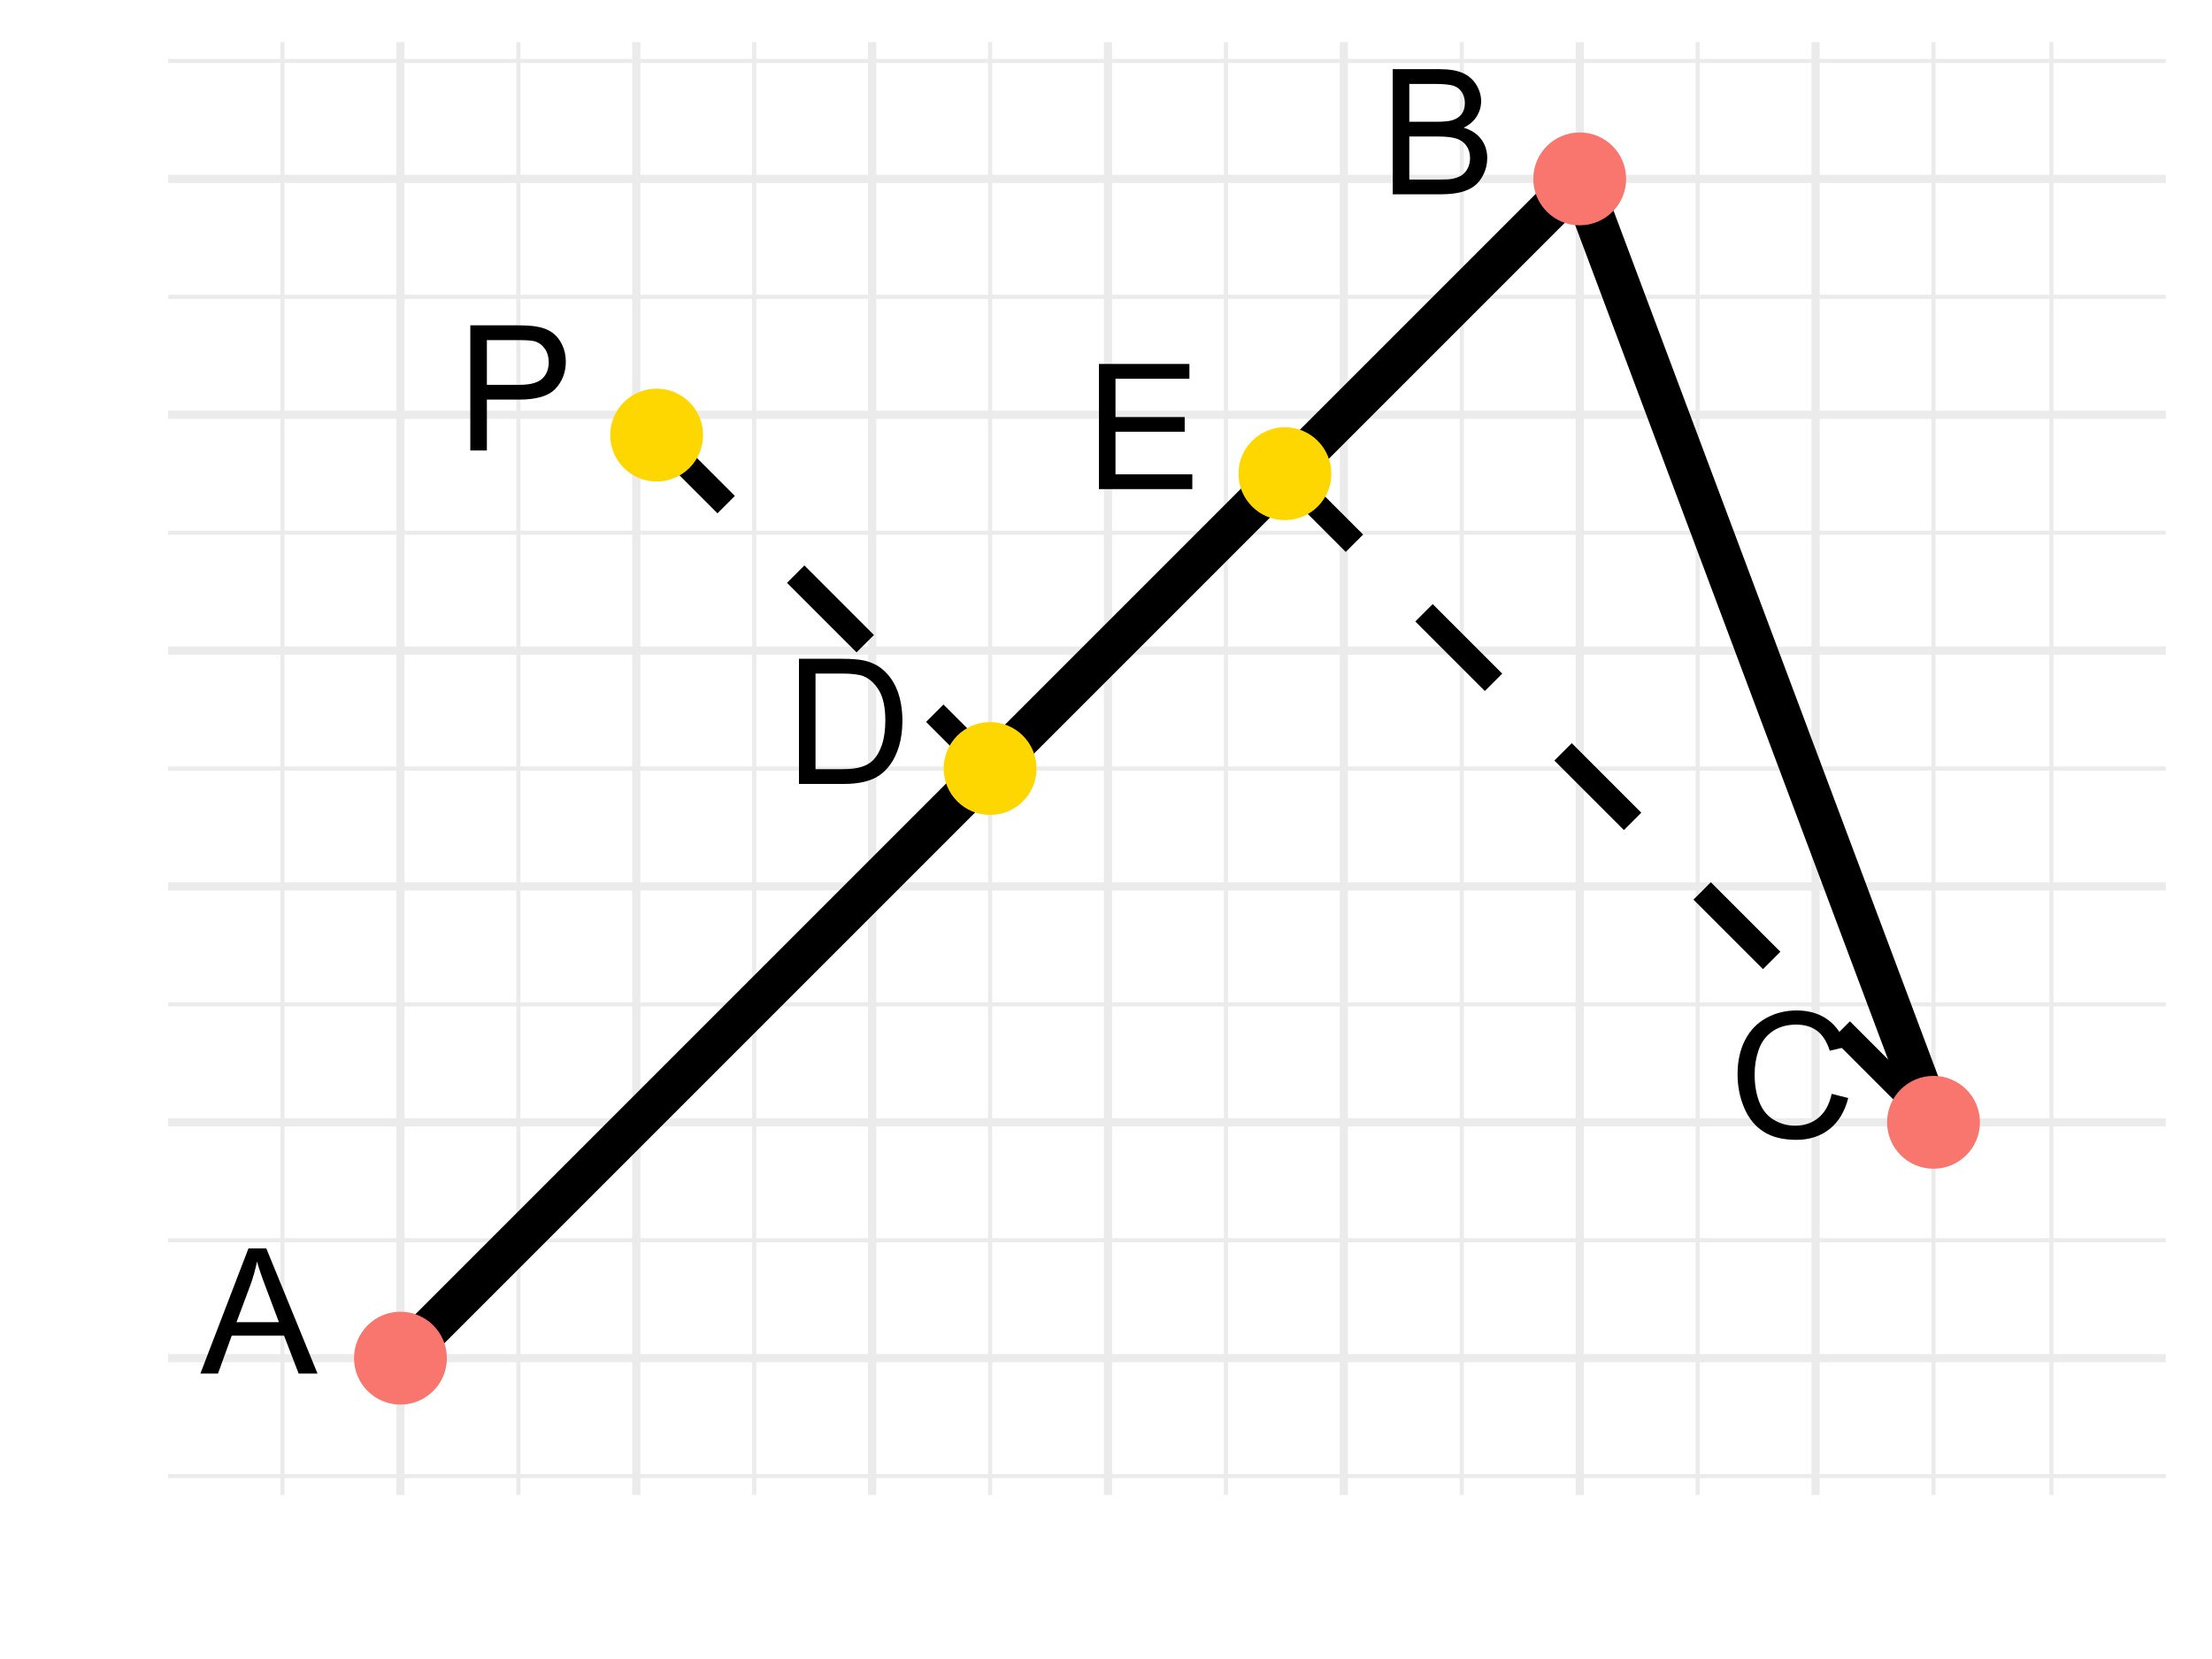
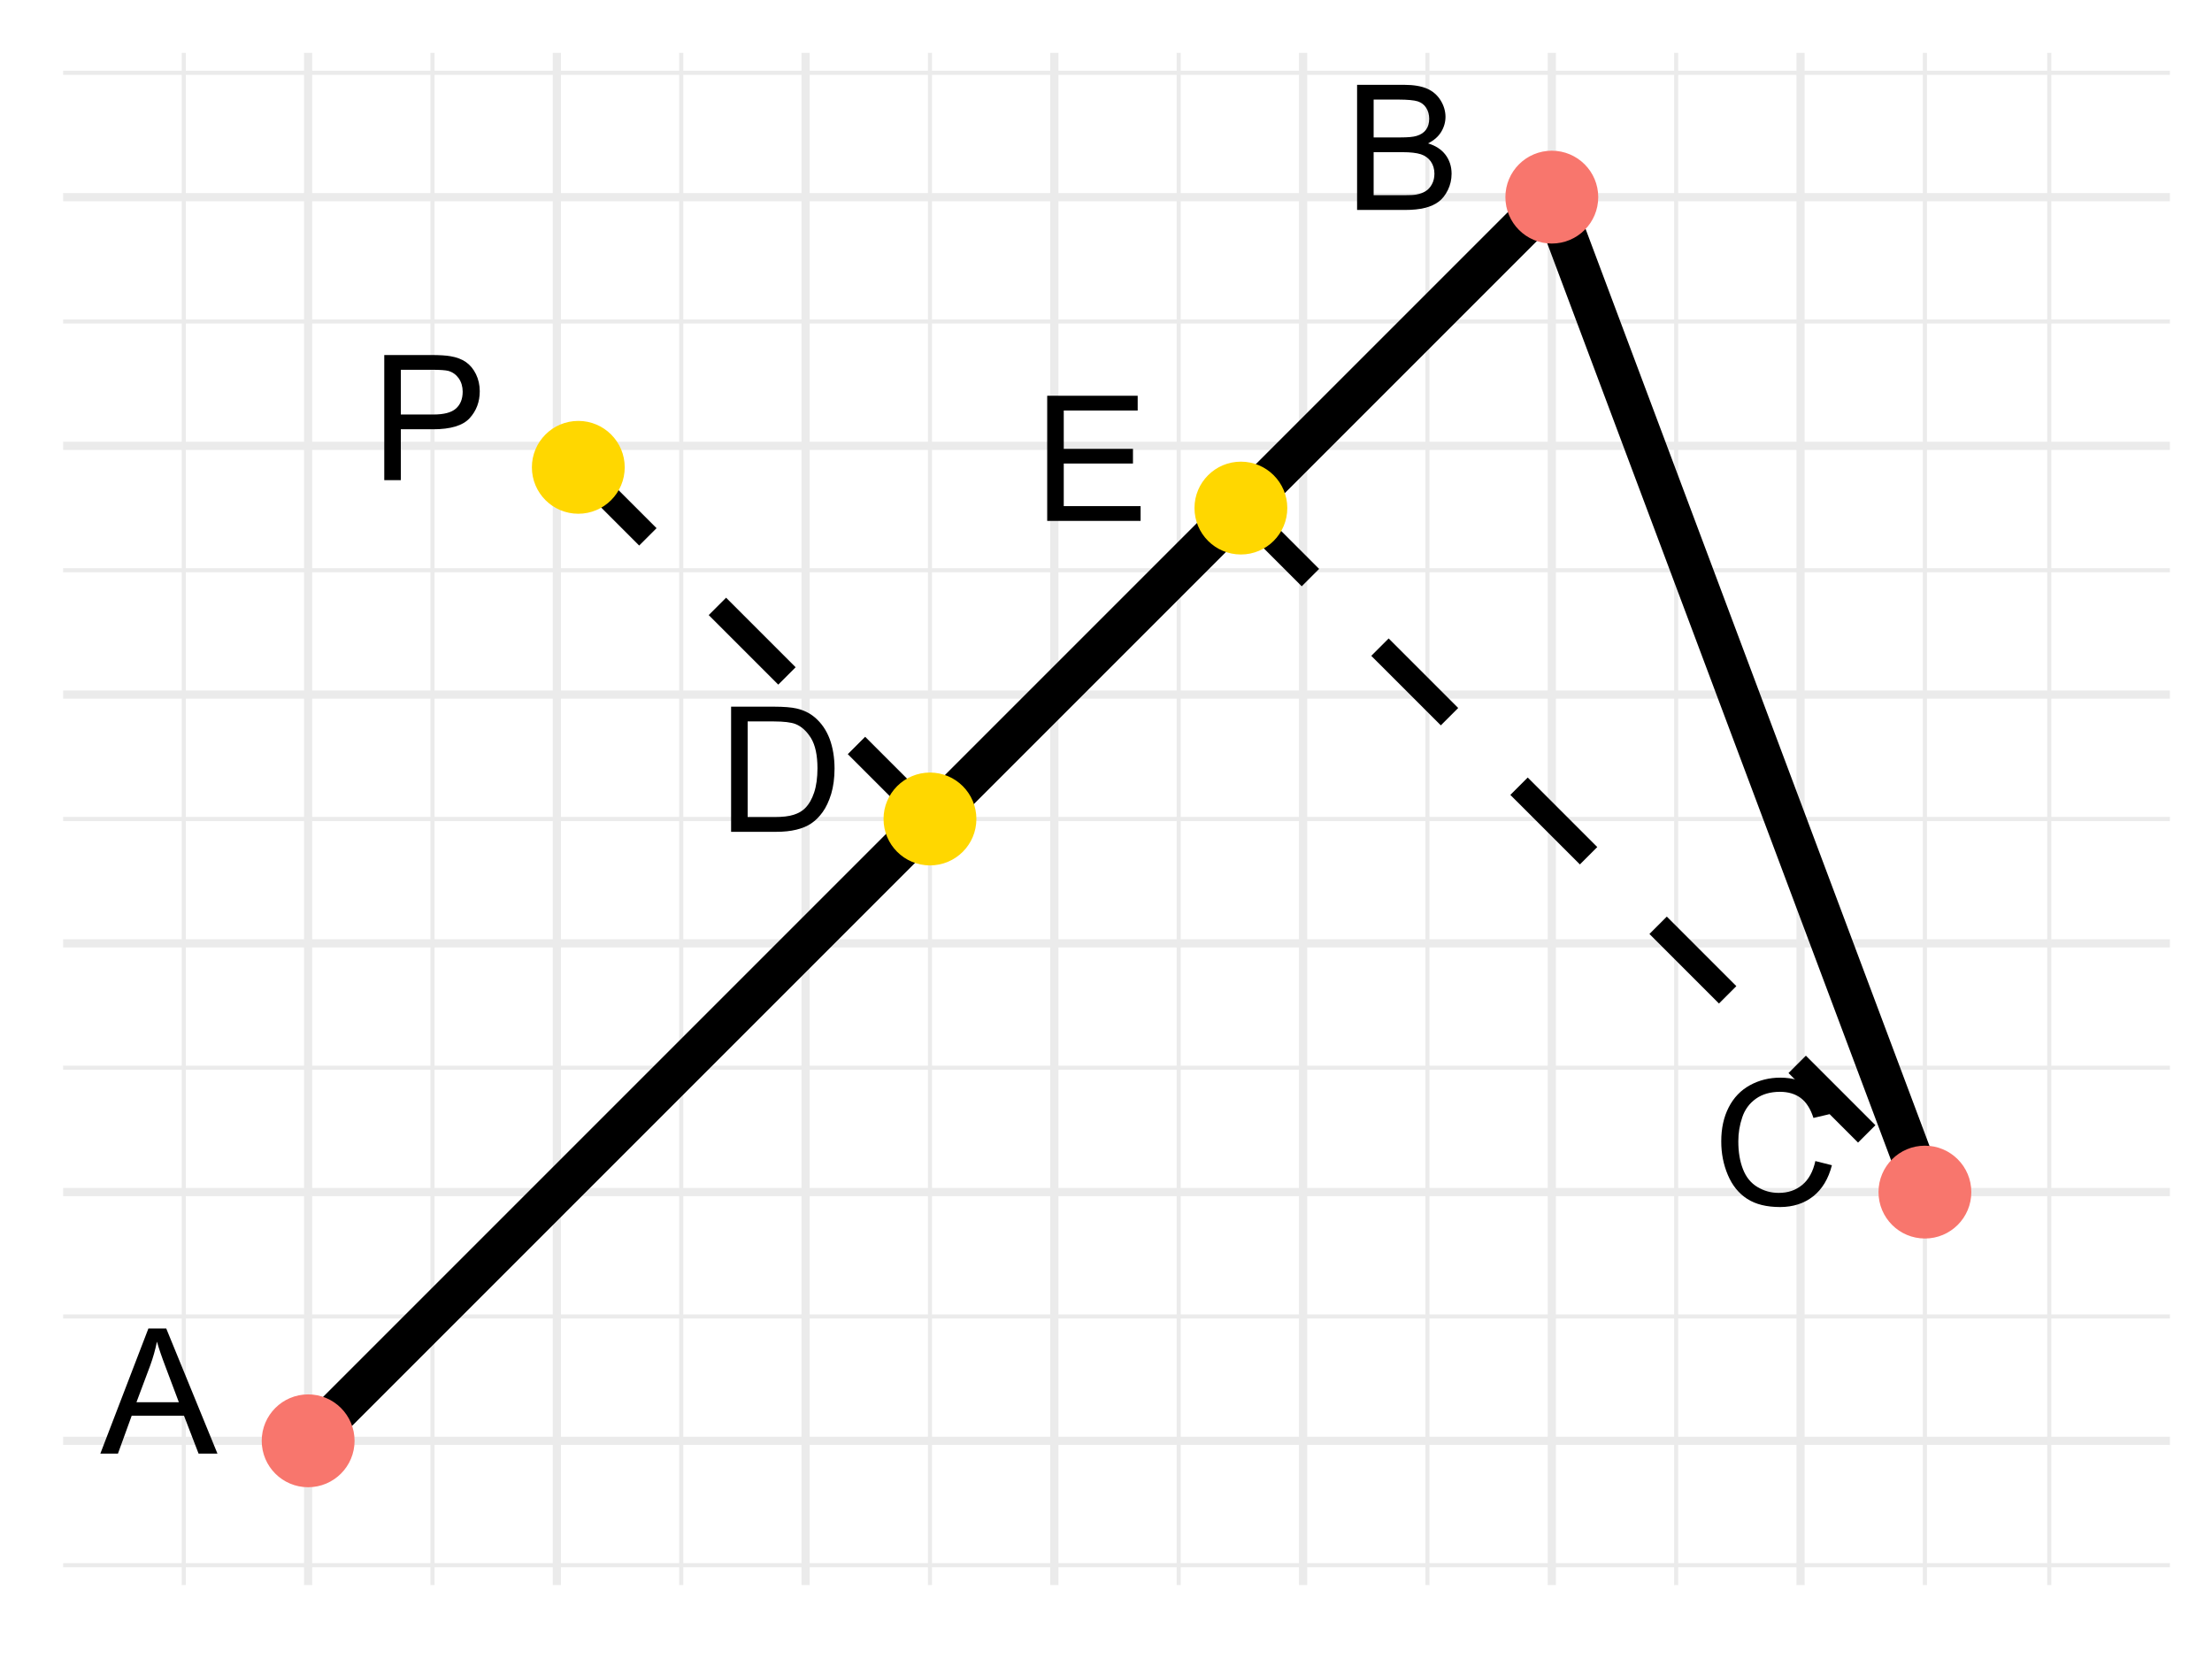
<svg xmlns="http://www.w3.org/2000/svg" xmlns:xlink="http://www.w3.org/1999/xlink" width="288pt" height="216pt" viewBox="0 0 288 216" version="1.1">
  <defs>
    <g>
      <symbol overflow="visible" id="glyph0-0">
        <path style="stroke:none;" d="M 2.844 0 L 2.844 -14.227 L 14.227 -14.227 L 14.227 0 Z M 3.199 -0.355 L 13.871 -0.355 L 13.871 -13.871 L 3.199 -13.871 Z M 3.199 -0.355 " />
      </symbol>
      <symbol overflow="visible" id="glyph0-1">
        <path style="stroke:none;" d="M -0.035 0 L 6.223 -16.293 L 8.547 -16.293 L 15.215 0 L 12.758 0 L 10.859 -4.934 L 4.047 -4.934 L 2.258 0 Z M 4.668 -6.691 L 10.191 -6.691 L 8.492 -11.203 C 7.969 -12.57 7.586 -13.695 7.336 -14.582 C 7.125 -13.535 6.832 -12.496 6.457 -11.469 Z M 4.668 -6.691 " />
      </symbol>
      <symbol overflow="visible" id="glyph0-2">
        <path style="stroke:none;" d="M 1.668 0 L 1.668 -16.293 L 7.781 -16.293 C 9.023 -16.289 10.02 -16.125 10.773 -15.797 C 11.523 -15.469 12.113 -14.961 12.539 -14.277 C 12.965 -13.59 13.176 -12.871 13.18 -12.125 C 13.176 -11.426 12.988 -10.77 12.613 -10.156 C 12.234 -9.539 11.664 -9.043 10.902 -8.668 C 11.887 -8.375 12.645 -7.883 13.176 -7.188 C 13.703 -6.488 13.969 -5.668 13.973 -4.723 C 13.969 -3.957 13.809 -3.246 13.488 -2.594 C 13.164 -1.938 12.766 -1.434 12.293 -1.078 C 11.816 -0.719 11.219 -0.449 10.508 -0.27 C 9.789 -0.09 8.914 0 7.879 0 Z M 3.824 -9.445 L 7.348 -9.445 C 8.301 -9.445 8.984 -9.508 9.402 -9.637 C 9.949 -9.797 10.363 -10.066 10.641 -10.445 C 10.918 -10.824 11.055 -11.301 11.059 -11.871 C 11.055 -12.41 10.926 -12.883 10.668 -13.297 C 10.406 -13.703 10.035 -13.984 9.559 -14.141 C 9.074 -14.289 8.25 -14.367 7.078 -14.371 L 3.824 -14.371 Z M 3.824 -1.922 L 7.879 -1.922 C 8.574 -1.922 9.062 -1.945 9.348 -2 C 9.84 -2.086 10.258 -2.234 10.594 -2.445 C 10.926 -2.648 11.199 -2.953 11.414 -3.352 C 11.629 -3.746 11.734 -4.203 11.738 -4.723 C 11.734 -5.332 11.578 -5.859 11.27 -6.309 C 10.957 -6.754 10.527 -7.066 9.977 -7.25 C 9.422 -7.43 8.625 -7.523 7.59 -7.523 L 3.824 -7.523 Z M 3.824 -1.922 " />
      </symbol>
      <symbol overflow="visible" id="glyph0-3">
        <path style="stroke:none;" d="M 13.383 -5.711 L 15.539 -5.168 C 15.086 -3.395 14.27 -2.043 13.098 -1.117 C 11.918 -0.188 10.484 0.273 8.793 0.277 C 7.031 0.273 5.602 -0.078 4.504 -0.793 C 3.402 -1.504 2.566 -2.539 1.992 -3.898 C 1.418 -5.25 1.129 -6.707 1.133 -8.27 C 1.129 -9.961 1.453 -11.441 2.105 -12.707 C 2.75 -13.969 3.672 -14.93 4.871 -15.586 C 6.066 -16.242 7.387 -16.57 8.824 -16.57 C 10.453 -16.57 11.824 -16.152 12.938 -15.324 C 14.047 -14.492 14.82 -13.328 15.262 -11.824 L 13.137 -11.324 C 12.758 -12.508 12.207 -13.371 11.492 -13.914 C 10.77 -14.453 9.867 -14.723 8.781 -14.727 C 7.527 -14.723 6.48 -14.422 5.641 -13.824 C 4.797 -13.223 4.207 -12.418 3.867 -11.406 C 3.523 -10.395 3.352 -9.352 3.355 -8.281 C 3.352 -6.891 3.555 -5.684 3.961 -4.652 C 4.363 -3.617 4.988 -2.844 5.844 -2.332 C 6.695 -1.82 7.621 -1.562 8.613 -1.566 C 9.82 -1.562 10.84 -1.91 11.68 -2.609 C 12.516 -3.305 13.086 -4.34 13.383 -5.711 Z M 13.383 -5.711 " />
      </symbol>
      <symbol overflow="visible" id="glyph0-4">
        <path style="stroke:none;" d="M 1.758 0 L 1.758 -16.293 L 7.367 -16.293 C 8.633 -16.289 9.602 -16.211 10.27 -16.059 C 11.203 -15.844 12 -15.457 12.66 -14.895 C 13.516 -14.168 14.156 -13.238 14.586 -12.109 C 15.008 -10.977 15.223 -9.684 15.227 -8.234 C 15.223 -6.992 15.078 -5.898 14.793 -4.945 C 14.5 -3.988 14.129 -3.195 13.68 -2.57 C 13.227 -1.941 12.73 -1.449 12.195 -1.094 C 11.656 -0.73 11.008 -0.457 10.25 -0.277 C 9.488 -0.09 8.617 0 7.637 0 Z M 3.914 -1.922 L 7.391 -1.922 C 8.461 -1.922 9.305 -2.02 9.918 -2.223 C 10.527 -2.418 11.016 -2.699 11.383 -3.066 C 11.891 -3.574 12.289 -4.262 12.574 -5.129 C 12.859 -5.988 13 -7.035 13.004 -8.27 C 13 -9.969 12.723 -11.277 12.164 -12.195 C 11.602 -13.109 10.922 -13.727 10.125 -14.039 C 9.547 -14.258 8.617 -14.367 7.336 -14.371 L 3.914 -14.371 Z M 3.914 -1.922 " />
      </symbol>
      <symbol overflow="visible" id="glyph0-5">
        <path style="stroke:none;" d="M 1.758 0 L 1.758 -16.293 L 7.902 -16.293 C 8.98 -16.289 9.805 -16.238 10.379 -16.137 C 11.176 -16.004 11.848 -15.75 12.391 -15.375 C 12.93 -15 13.363 -14.477 13.695 -13.805 C 14.023 -13.129 14.191 -12.387 14.191 -11.582 C 14.191 -10.195 13.75 -9.023 12.867 -8.062 C 11.984 -7.102 10.391 -6.621 8.09 -6.625 L 3.914 -6.625 L 3.914 0 Z M 3.914 -8.547 L 8.125 -8.547 C 9.516 -8.543 10.504 -8.801 11.09 -9.324 C 11.672 -9.84 11.965 -10.57 11.969 -11.516 C 11.965 -12.191 11.793 -12.773 11.453 -13.262 C 11.105 -13.746 10.652 -14.07 10.094 -14.227 C 9.727 -14.32 9.055 -14.367 8.082 -14.371 L 3.914 -14.371 Z M 3.914 -8.547 " />
      </symbol>
      <symbol overflow="visible" id="glyph0-6">
        <path style="stroke:none;" d="M 1.801 0 L 1.801 -16.293 L 13.582 -16.293 L 13.582 -14.371 L 3.957 -14.371 L 3.957 -9.379 L 12.969 -9.379 L 12.969 -7.469 L 3.957 -7.469 L 3.957 -1.922 L 13.961 -1.922 L 13.961 0 Z M 1.801 0 " />
      </symbol>
    </g>
    <clipPath id="clip1">
-       <path d="M 21.891 191 L 282.988 191 L 282.988 193 L 21.891 193 Z M 21.891 191 " />
+       <path d="M 8.219 203 L 283 203 L 283 205 L 8.219 205 Z M 8.219 203 " />
    </clipPath>
    <clipPath id="clip2">
-       <path d="M 21.891 161 L 282.988 161 L 282.988 162 L 21.891 162 Z M 21.891 161 " />
+       <path d="M 8.219 171 L 283 171 L 283 172 L 8.219 172 Z M 8.219 171 " />
    </clipPath>
    <clipPath id="clip3">
-       <path d="M 21.891 130 L 282.988 130 L 282.988 132 L 21.891 132 Z M 21.891 130 " />
+       <path d="M 8.219 138 L 283 138 L 283 140 L 8.219 140 Z M 8.219 138 " />
    </clipPath>
    <clipPath id="clip4">
-       <path d="M 21.891 99 L 282.988 99 L 282.988 101 L 21.891 101 Z M 21.891 99 " />
+       <path d="M 8.219 106 L 283 106 L 283 107 L 8.219 107 Z M 8.219 106 " />
    </clipPath>
    <clipPath id="clip5">
-       <path d="M 21.891 69 L 282.988 69 L 282.988 70 L 21.891 70 Z M 21.891 69 " />
+       <path d="M 8.219 73 L 283 73 L 283 75 L 8.219 75 Z M 8.219 73 " />
    </clipPath>
    <clipPath id="clip6">
-       <path d="M 21.891 38 L 282.988 38 L 282.988 39 L 21.891 39 Z M 21.891 38 " />
+       <path d="M 8.219 41 L 283 41 L 283 43 L 8.219 43 Z M 8.219 41 " />
    </clipPath>
    <clipPath id="clip7">
-       <path d="M 21.891 7 L 282.988 7 L 282.988 9 L 21.891 9 Z M 21.891 7 " />
+       <path d="M 8.219 9 L 283 9 L 283 10 L 8.219 10 Z M 8.219 9 " />
    </clipPath>
    <clipPath id="clip8">
-       <path d="M 36 5.48 L 38 5.48 L 38 195 L 36 195 Z M 36 5.48 " />
+       <path d="M 23 6.883 L 25 6.883 L 25 207 L 23 207 Z M 23 6.883 " />
    </clipPath>
    <clipPath id="clip9">
-       <path d="M 67 5.48 L 68 5.48 L 68 195 L 67 195 Z M 67 5.48 " />
+       <path d="M 56 6.883 L 57 6.883 L 57 207 L 56 207 Z M 56 6.883 " />
    </clipPath>
    <clipPath id="clip10">
-       <path d="M 97 5.48 L 99 5.48 L 99 195 L 97 195 Z M 97 5.48 " />
+       <path d="M 88 6.883 L 89 6.883 L 89 207 L 88 207 Z M 88 6.883 " />
    </clipPath>
    <clipPath id="clip11">
-       <path d="M 128 5.48 L 130 5.48 L 130 195 L 128 195 Z M 128 5.48 " />
+       <path d="M 120 6.883 L 122 6.883 L 122 207 L 120 207 Z M 120 6.883 " />
    </clipPath>
    <clipPath id="clip12">
-       <path d="M 159 5.48 L 160 5.48 L 160 195 L 159 195 Z M 159 5.48 " />
+       <path d="M 153 6.883 L 154 6.883 L 154 207 L 153 207 Z M 153 6.883 " />
    </clipPath>
    <clipPath id="clip13">
-       <path d="M 190 5.48 L 191 5.48 L 191 195 L 190 195 Z M 190 5.48 " />
+       <path d="M 185 6.883 L 187 6.883 L 187 207 L 185 207 Z M 185 6.883 " />
    </clipPath>
    <clipPath id="clip14">
-       <path d="M 220 5.48 L 222 5.48 L 222 195 L 220 195 Z M 220 5.48 " />
+       <path d="M 217 6.883 L 219 6.883 L 219 207 L 217 207 Z M 217 6.883 " />
    </clipPath>
    <clipPath id="clip15">
-       <path d="M 251 5.48 L 253 5.48 L 253 195 L 251 195 Z M 251 5.48 " />
+       <path d="M 250 6.883 L 251 6.883 L 251 207 L 250 207 Z M 250 6.883 " />
    </clipPath>
    <clipPath id="clip16">
-       <path d="M 266 5.48 L 268 5.48 L 268 195 L 266 195 Z M 266 5.48 " />
+       <path d="M 266 6.883 L 268 6.883 L 268 207 L 266 207 Z M 266 6.883 " />
    </clipPath>
    <clipPath id="clip17">
-       <path d="M 21.891 176 L 282.988 176 L 282.988 178 L 21.891 178 Z M 21.891 176 " />
+       <path d="M 8.219 187 L 283.52 187 L 283.52 189 L 8.219 189 Z M 8.219 187 " />
    </clipPath>
    <clipPath id="clip18">
-       <path d="M 21.891 145 L 282.988 145 L 282.988 147 L 21.891 147 Z M 21.891 145 " />
+       <path d="M 8.219 154 L 283.52 154 L 283.52 156 L 8.219 156 Z M 8.219 154 " />
    </clipPath>
    <clipPath id="clip19">
-       <path d="M 21.891 114 L 282.988 114 L 282.988 116 L 21.891 116 Z M 21.891 114 " />
+       <path d="M 8.219 122 L 283.52 122 L 283.52 124 L 8.219 124 Z M 8.219 122 " />
    </clipPath>
    <clipPath id="clip20">
-       <path d="M 21.891 84 L 282.988 84 L 282.988 86 L 21.891 86 Z M 21.891 84 " />
+       <path d="M 8.219 89 L 283.52 89 L 283.52 91 L 8.219 91 Z M 8.219 89 " />
    </clipPath>
    <clipPath id="clip21">
-       <path d="M 21.891 53 L 282.988 53 L 282.988 55 L 21.891 55 Z M 21.891 53 " />
+       <path d="M 8.219 57 L 283.52 57 L 283.52 59 L 8.219 59 Z M 8.219 57 " />
    </clipPath>
    <clipPath id="clip22">
-       <path d="M 21.891 22 L 282.988 22 L 282.988 24 L 21.891 24 Z M 21.891 22 " />
+       <path d="M 8.219 25 L 283.52 25 L 283.52 27 L 8.219 27 Z M 8.219 25 " />
    </clipPath>
    <clipPath id="clip23">
-       <path d="M 51 5.48 L 53 5.48 L 53 195.645 L 51 195.645 Z M 51 5.48 " />
+       <path d="M 39 6.883 L 41 6.883 L 41 207 L 39 207 Z M 39 6.883 " />
    </clipPath>
    <clipPath id="clip24">
-       <path d="M 82 5.48 L 84 5.48 L 84 195.645 L 82 195.645 Z M 82 5.48 " />
+       <path d="M 71 6.883 L 74 6.883 L 74 207 L 71 207 Z M 71 6.883 " />
    </clipPath>
    <clipPath id="clip25">
-       <path d="M 113 5.48 L 115 5.48 L 115 195.645 L 113 195.645 Z M 113 5.48 " />
+       <path d="M 104 6.883 L 106 6.883 L 106 207 L 104 207 Z M 104 6.883 " />
    </clipPath>
    <clipPath id="clip26">
-       <path d="M 143 5.48 L 145 5.48 L 145 195.645 L 143 195.645 Z M 143 5.48 " />
+       <path d="M 136 6.883 L 138 6.883 L 138 207 L 136 207 Z M 136 6.883 " />
    </clipPath>
    <clipPath id="clip27">
-       <path d="M 174 5.48 L 176 5.48 L 176 195.645 L 174 195.645 Z M 174 5.48 " />
+       <path d="M 169 6.883 L 171 6.883 L 171 207 L 169 207 Z M 169 6.883 " />
    </clipPath>
    <clipPath id="clip28">
-       <path d="M 205 5.48 L 207 5.48 L 207 195.645 L 205 195.645 Z M 205 5.48 " />
+       <path d="M 201 6.883 L 203 6.883 L 203 207 L 201 207 Z M 201 6.883 " />
    </clipPath>
    <clipPath id="clip29">
-       <path d="M 235 5.48 L 237 5.48 L 237 195.645 L 235 195.645 Z M 235 5.48 " />
+       <path d="M 233 6.883 L 235 6.883 L 235 207 L 233 207 Z M 233 6.883 " />
    </clipPath>
  </defs>
  <g id="surface11">
    <rect x="0" y="0" width="288" height="216" style="fill:rgb(100%,100%,100%);fill-opacity:1;stroke:none;" />
    <g clip-path="url(#clip1)" clip-rule="nonzero">
-       <path style="fill:none;stroke-width:0.533;stroke-linecap:butt;stroke-linejoin:round;stroke:rgb(92.157%,92.157%,92.157%);stroke-opacity:1;stroke-miterlimit:10;" d="M 21.891 192.184 L 281.988 192.184 " />
+       <path style="fill:none;stroke-width:0.533;stroke-linecap:butt;stroke-linejoin:round;stroke:rgb(92.157%,92.157%,92.157%);stroke-opacity:1;stroke-miterlimit:10;" d="M 8.219 203.785 L 282.52 203.785 " />
    </g>
    <g clip-path="url(#clip2)" clip-rule="nonzero">
-       <path style="fill:none;stroke-width:0.533;stroke-linecap:butt;stroke-linejoin:round;stroke:rgb(92.157%,92.157%,92.157%);stroke-opacity:1;stroke-miterlimit:10;" d="M 21.891 161.477 L 281.988 161.477 " />
+       <path style="fill:none;stroke-width:0.533;stroke-linecap:butt;stroke-linejoin:round;stroke:rgb(92.157%,92.157%,92.157%);stroke-opacity:1;stroke-miterlimit:10;" d="M 8.219 171.398 L 282.52 171.398 " />
    </g>
    <g clip-path="url(#clip3)" clip-rule="nonzero">
-       <path style="fill:none;stroke-width:0.533;stroke-linecap:butt;stroke-linejoin:round;stroke:rgb(92.157%,92.157%,92.157%);stroke-opacity:1;stroke-miterlimit:10;" d="M 21.891 130.77 L 281.988 130.77 " />
+       <path style="fill:none;stroke-width:0.533;stroke-linecap:butt;stroke-linejoin:round;stroke:rgb(92.157%,92.157%,92.157%);stroke-opacity:1;stroke-miterlimit:10;" d="M 8.219 139.016 L 282.52 139.016 " />
    </g>
    <g clip-path="url(#clip4)" clip-rule="nonzero">
-       <path style="fill:none;stroke-width:0.533;stroke-linecap:butt;stroke-linejoin:round;stroke:rgb(92.157%,92.157%,92.157%);stroke-opacity:1;stroke-miterlimit:10;" d="M 21.891 100.062 L 281.988 100.062 " />
+       <path style="fill:none;stroke-width:0.533;stroke-linecap:butt;stroke-linejoin:round;stroke:rgb(92.157%,92.157%,92.157%);stroke-opacity:1;stroke-miterlimit:10;" d="M 8.219 106.629 L 282.52 106.629 " />
    </g>
    <g clip-path="url(#clip5)" clip-rule="nonzero">
-       <path style="fill:none;stroke-width:0.533;stroke-linecap:butt;stroke-linejoin:round;stroke:rgb(92.157%,92.157%,92.157%);stroke-opacity:1;stroke-miterlimit:10;" d="M 21.891 69.352 L 281.988 69.352 " />
+       <path style="fill:none;stroke-width:0.533;stroke-linecap:butt;stroke-linejoin:round;stroke:rgb(92.157%,92.157%,92.157%);stroke-opacity:1;stroke-miterlimit:10;" d="M 8.219 74.246 L 282.52 74.246 " />
    </g>
    <g clip-path="url(#clip6)" clip-rule="nonzero">
-       <path style="fill:none;stroke-width:0.533;stroke-linecap:butt;stroke-linejoin:round;stroke:rgb(92.157%,92.157%,92.157%);stroke-opacity:1;stroke-miterlimit:10;" d="M 21.891 38.645 L 281.988 38.645 " />
+       <path style="fill:none;stroke-width:0.533;stroke-linecap:butt;stroke-linejoin:round;stroke:rgb(92.157%,92.157%,92.157%);stroke-opacity:1;stroke-miterlimit:10;" d="M 8.219 41.859 L 282.52 41.859 " />
    </g>
    <g clip-path="url(#clip7)" clip-rule="nonzero">
-       <path style="fill:none;stroke-width:0.533;stroke-linecap:butt;stroke-linejoin:round;stroke:rgb(92.157%,92.157%,92.157%);stroke-opacity:1;stroke-miterlimit:10;" d="M 21.891 7.938 L 281.988 7.938 " />
+       <path style="fill:none;stroke-width:0.533;stroke-linecap:butt;stroke-linejoin:round;stroke:rgb(92.157%,92.157%,92.157%);stroke-opacity:1;stroke-miterlimit:10;" d="M 8.219 9.477 L 282.52 9.477 " />
    </g>
    <g clip-path="url(#clip8)" clip-rule="nonzero">
-       <path style="fill:none;stroke-width:0.533;stroke-linecap:butt;stroke-linejoin:round;stroke:rgb(92.157%,92.157%,92.157%);stroke-opacity:1;stroke-miterlimit:10;" d="M 36.785 194.641 L 36.785 5.48 " />
+       <path style="fill:none;stroke-width:0.533;stroke-linecap:butt;stroke-linejoin:round;stroke:rgb(92.157%,92.157%,92.157%);stroke-opacity:1;stroke-miterlimit:10;" d="M 23.926 206.375 L 23.926 6.883 " />
    </g>
    <g clip-path="url(#clip9)" clip-rule="nonzero">
-       <path style="fill:none;stroke-width:0.533;stroke-linecap:butt;stroke-linejoin:round;stroke:rgb(92.157%,92.157%,92.157%);stroke-opacity:1;stroke-miterlimit:10;" d="M 67.492 194.641 L 67.492 5.48 " />
+       <path style="fill:none;stroke-width:0.533;stroke-linecap:butt;stroke-linejoin:round;stroke:rgb(92.157%,92.157%,92.157%);stroke-opacity:1;stroke-miterlimit:10;" d="M 56.312 206.375 L 56.312 6.883 " />
    </g>
    <g clip-path="url(#clip10)" clip-rule="nonzero">
-       <path style="fill:none;stroke-width:0.533;stroke-linecap:butt;stroke-linejoin:round;stroke:rgb(92.157%,92.157%,92.157%);stroke-opacity:1;stroke-miterlimit:10;" d="M 98.199 194.641 L 98.199 5.48 " />
+       <path style="fill:none;stroke-width:0.533;stroke-linecap:butt;stroke-linejoin:round;stroke:rgb(92.157%,92.157%,92.157%);stroke-opacity:1;stroke-miterlimit:10;" d="M 88.695 206.375 L 88.695 6.883 " />
    </g>
    <g clip-path="url(#clip11)" clip-rule="nonzero">
-       <path style="fill:none;stroke-width:0.533;stroke-linecap:butt;stroke-linejoin:round;stroke:rgb(92.157%,92.157%,92.157%);stroke-opacity:1;stroke-miterlimit:10;" d="M 128.91 194.641 L 128.91 5.48 " />
+       <path style="fill:none;stroke-width:0.533;stroke-linecap:butt;stroke-linejoin:round;stroke:rgb(92.157%,92.157%,92.157%);stroke-opacity:1;stroke-miterlimit:10;" d="M 121.082 206.375 L 121.082 6.883 " />
    </g>
    <g clip-path="url(#clip12)" clip-rule="nonzero">
-       <path style="fill:none;stroke-width:0.533;stroke-linecap:butt;stroke-linejoin:round;stroke:rgb(92.157%,92.157%,92.157%);stroke-opacity:1;stroke-miterlimit:10;" d="M 159.617 194.641 L 159.617 5.48 " />
+       <path style="fill:none;stroke-width:0.533;stroke-linecap:butt;stroke-linejoin:round;stroke:rgb(92.157%,92.157%,92.157%);stroke-opacity:1;stroke-miterlimit:10;" d="M 153.465 206.375 L 153.465 6.883 " />
    </g>
    <g clip-path="url(#clip13)" clip-rule="nonzero">
-       <path style="fill:none;stroke-width:0.533;stroke-linecap:butt;stroke-linejoin:round;stroke:rgb(92.157%,92.157%,92.157%);stroke-opacity:1;stroke-miterlimit:10;" d="M 190.324 194.641 L 190.324 5.48 " />
+       <path style="fill:none;stroke-width:0.533;stroke-linecap:butt;stroke-linejoin:round;stroke:rgb(92.157%,92.157%,92.157%);stroke-opacity:1;stroke-miterlimit:10;" d="M 185.852 206.375 L 185.852 6.883 " />
    </g>
    <g clip-path="url(#clip14)" clip-rule="nonzero">
-       <path style="fill:none;stroke-width:0.533;stroke-linecap:butt;stroke-linejoin:round;stroke:rgb(92.157%,92.157%,92.157%);stroke-opacity:1;stroke-miterlimit:10;" d="M 221.031 194.641 L 221.031 5.48 " />
+       <path style="fill:none;stroke-width:0.533;stroke-linecap:butt;stroke-linejoin:round;stroke:rgb(92.157%,92.157%,92.157%);stroke-opacity:1;stroke-miterlimit:10;" d="M 218.234 206.375 L 218.234 6.883 " />
    </g>
    <g clip-path="url(#clip15)" clip-rule="nonzero">
-       <path style="fill:none;stroke-width:0.533;stroke-linecap:butt;stroke-linejoin:round;stroke:rgb(92.157%,92.157%,92.157%);stroke-opacity:1;stroke-miterlimit:10;" d="M 251.742 194.641 L 251.742 5.48 " />
+       <path style="fill:none;stroke-width:0.533;stroke-linecap:butt;stroke-linejoin:round;stroke:rgb(92.157%,92.157%,92.157%);stroke-opacity:1;stroke-miterlimit:10;" d="M 250.621 206.375 L 250.621 6.883 " />
    </g>
    <g clip-path="url(#clip16)" clip-rule="nonzero">
-       <path style="fill:none;stroke-width:0.533;stroke-linecap:butt;stroke-linejoin:round;stroke:rgb(92.157%,92.157%,92.157%);stroke-opacity:1;stroke-miterlimit:10;" d="M 267.094 194.641 L 267.094 5.48 " />
+       <path style="fill:none;stroke-width:0.533;stroke-linecap:butt;stroke-linejoin:round;stroke:rgb(92.157%,92.157%,92.157%);stroke-opacity:1;stroke-miterlimit:10;" d="M 266.812 206.375 L 266.812 6.883 " />
    </g>
    <g clip-path="url(#clip17)" clip-rule="nonzero">
-       <path style="fill:none;stroke-width:1.067;stroke-linecap:butt;stroke-linejoin:round;stroke:rgb(92.157%,92.157%,92.157%);stroke-opacity:1;stroke-miterlimit:10;" d="M 21.891 176.832 L 281.988 176.832 " />
+       <path style="fill:none;stroke-width:1.067;stroke-linecap:butt;stroke-linejoin:round;stroke:rgb(92.157%,92.157%,92.157%);stroke-opacity:1;stroke-miterlimit:10;" d="M 8.219 187.594 L 282.52 187.594 " />
    </g>
    <g clip-path="url(#clip18)" clip-rule="nonzero">
-       <path style="fill:none;stroke-width:1.067;stroke-linecap:butt;stroke-linejoin:round;stroke:rgb(92.157%,92.157%,92.157%);stroke-opacity:1;stroke-miterlimit:10;" d="M 21.891 146.121 L 281.988 146.121 " />
+       <path style="fill:none;stroke-width:1.067;stroke-linecap:butt;stroke-linejoin:round;stroke:rgb(92.157%,92.157%,92.157%);stroke-opacity:1;stroke-miterlimit:10;" d="M 8.219 155.207 L 282.52 155.207 " />
    </g>
    <g clip-path="url(#clip19)" clip-rule="nonzero">
-       <path style="fill:none;stroke-width:1.067;stroke-linecap:butt;stroke-linejoin:round;stroke:rgb(92.157%,92.157%,92.157%);stroke-opacity:1;stroke-miterlimit:10;" d="M 21.891 115.414 L 281.988 115.414 " />
+       <path style="fill:none;stroke-width:1.067;stroke-linecap:butt;stroke-linejoin:round;stroke:rgb(92.157%,92.157%,92.157%);stroke-opacity:1;stroke-miterlimit:10;" d="M 8.219 122.824 L 282.52 122.824 " />
    </g>
    <g clip-path="url(#clip20)" clip-rule="nonzero">
-       <path style="fill:none;stroke-width:1.067;stroke-linecap:butt;stroke-linejoin:round;stroke:rgb(92.157%,92.157%,92.157%);stroke-opacity:1;stroke-miterlimit:10;" d="M 21.891 84.707 L 281.988 84.707 " />
+       <path style="fill:none;stroke-width:1.067;stroke-linecap:butt;stroke-linejoin:round;stroke:rgb(92.157%,92.157%,92.157%);stroke-opacity:1;stroke-miterlimit:10;" d="M 8.219 90.438 L 282.52 90.438 " />
    </g>
    <g clip-path="url(#clip21)" clip-rule="nonzero">
-       <path style="fill:none;stroke-width:1.067;stroke-linecap:butt;stroke-linejoin:round;stroke:rgb(92.157%,92.157%,92.157%);stroke-opacity:1;stroke-miterlimit:10;" d="M 21.891 54 L 281.988 54 " />
+       <path style="fill:none;stroke-width:1.067;stroke-linecap:butt;stroke-linejoin:round;stroke:rgb(92.157%,92.157%,92.157%);stroke-opacity:1;stroke-miterlimit:10;" d="M 8.219 58.051 L 282.52 58.051 " />
    </g>
    <g clip-path="url(#clip22)" clip-rule="nonzero">
-       <path style="fill:none;stroke-width:1.067;stroke-linecap:butt;stroke-linejoin:round;stroke:rgb(92.157%,92.157%,92.157%);stroke-opacity:1;stroke-miterlimit:10;" d="M 21.891 23.289 L 281.988 23.289 " />
+       <path style="fill:none;stroke-width:1.067;stroke-linecap:butt;stroke-linejoin:round;stroke:rgb(92.157%,92.157%,92.157%);stroke-opacity:1;stroke-miterlimit:10;" d="M 8.219 25.668 L 282.52 25.668 " />
    </g>
    <g clip-path="url(#clip23)" clip-rule="nonzero">
-       <path style="fill:none;stroke-width:1.067;stroke-linecap:butt;stroke-linejoin:round;stroke:rgb(92.157%,92.157%,92.157%);stroke-opacity:1;stroke-miterlimit:10;" d="M 52.137 194.641 L 52.137 5.48 " />
+       <path style="fill:none;stroke-width:1.067;stroke-linecap:butt;stroke-linejoin:round;stroke:rgb(92.157%,92.157%,92.157%);stroke-opacity:1;stroke-miterlimit:10;" d="M 40.117 206.375 L 40.117 6.883 " />
    </g>
    <g clip-path="url(#clip24)" clip-rule="nonzero">
-       <path style="fill:none;stroke-width:1.067;stroke-linecap:butt;stroke-linejoin:round;stroke:rgb(92.157%,92.157%,92.157%);stroke-opacity:1;stroke-miterlimit:10;" d="M 82.848 194.641 L 82.848 5.48 " />
+       <path style="fill:none;stroke-width:1.067;stroke-linecap:butt;stroke-linejoin:round;stroke:rgb(92.157%,92.157%,92.157%);stroke-opacity:1;stroke-miterlimit:10;" d="M 72.504 206.375 L 72.504 6.883 " />
    </g>
    <g clip-path="url(#clip25)" clip-rule="nonzero">
-       <path style="fill:none;stroke-width:1.067;stroke-linecap:butt;stroke-linejoin:round;stroke:rgb(92.157%,92.157%,92.157%);stroke-opacity:1;stroke-miterlimit:10;" d="M 113.555 194.641 L 113.555 5.48 " />
+       <path style="fill:none;stroke-width:1.067;stroke-linecap:butt;stroke-linejoin:round;stroke:rgb(92.157%,92.157%,92.157%);stroke-opacity:1;stroke-miterlimit:10;" d="M 104.887 206.375 L 104.887 6.883 " />
    </g>
    <g clip-path="url(#clip26)" clip-rule="nonzero">
-       <path style="fill:none;stroke-width:1.067;stroke-linecap:butt;stroke-linejoin:round;stroke:rgb(92.157%,92.157%,92.157%);stroke-opacity:1;stroke-miterlimit:10;" d="M 144.262 194.641 L 144.262 5.48 " />
+       <path style="fill:none;stroke-width:1.067;stroke-linecap:butt;stroke-linejoin:round;stroke:rgb(92.157%,92.157%,92.157%);stroke-opacity:1;stroke-miterlimit:10;" d="M 137.273 206.375 L 137.273 6.883 " />
    </g>
    <g clip-path="url(#clip27)" clip-rule="nonzero">
-       <path style="fill:none;stroke-width:1.067;stroke-linecap:butt;stroke-linejoin:round;stroke:rgb(92.157%,92.157%,92.157%);stroke-opacity:1;stroke-miterlimit:10;" d="M 174.969 194.641 L 174.969 5.48 " />
+       <path style="fill:none;stroke-width:1.067;stroke-linecap:butt;stroke-linejoin:round;stroke:rgb(92.157%,92.157%,92.157%);stroke-opacity:1;stroke-miterlimit:10;" d="M 169.66 206.375 L 169.66 6.883 " />
    </g>
    <g clip-path="url(#clip28)" clip-rule="nonzero">
-       <path style="fill:none;stroke-width:1.067;stroke-linecap:butt;stroke-linejoin:round;stroke:rgb(92.157%,92.157%,92.157%);stroke-opacity:1;stroke-miterlimit:10;" d="M 205.68 194.641 L 205.68 5.48 " />
+       <path style="fill:none;stroke-width:1.067;stroke-linecap:butt;stroke-linejoin:round;stroke:rgb(92.157%,92.157%,92.157%);stroke-opacity:1;stroke-miterlimit:10;" d="M 202.043 206.375 L 202.043 6.883 " />
    </g>
    <g clip-path="url(#clip29)" clip-rule="nonzero">
-       <path style="fill:none;stroke-width:1.067;stroke-linecap:butt;stroke-linejoin:round;stroke:rgb(92.157%,92.157%,92.157%);stroke-opacity:1;stroke-miterlimit:10;" d="M 236.387 194.641 L 236.387 5.48 " />
-     </g>
-     <path style="fill:none;stroke-width:5.335;stroke-linecap:round;stroke-linejoin:round;stroke:rgb(0%,0%,0%);stroke-opacity:1;stroke-miterlimit:10;" d="M 52.137 176.832 L 205.68 23.289 L 251.742 146.121 " />
-     <path style="fill:none;stroke-width:3.201;stroke-linecap:butt;stroke-linejoin:round;stroke:rgb(0%,0%,0%);stroke-opacity:1;stroke-dasharray:12.804,12.804;stroke-miterlimit:10;" d="M 85.492 56.645 L 128.91 100.062 " />
-     <path style="fill:none;stroke-width:3.201;stroke-linecap:butt;stroke-linejoin:round;stroke:rgb(0%,0%,0%);stroke-opacity:1;stroke-dasharray:12.804,12.804;stroke-miterlimit:10;" d="M 167.293 61.676 L 251.742 146.121 " />
-     <path style="fill-rule:nonzero;fill:rgb(97.255%,46.275%,42.745%);fill-opacity:1;stroke-width:0.709;stroke-linecap:round;stroke-linejoin:round;stroke:rgb(97.255%,46.275%,42.745%);stroke-opacity:1;stroke-miterlimit:10;" d="M 57.828 176.832 C 57.828 179.973 55.281 182.52 52.137 182.52 C 48.996 182.52 46.449 179.973 46.449 176.832 C 46.449 173.688 48.996 171.141 52.137 171.141 C 55.281 171.141 57.828 173.688 57.828 176.832 " />
-     <path style="fill-rule:nonzero;fill:rgb(97.255%,46.275%,42.745%);fill-opacity:1;stroke-width:0.709;stroke-linecap:round;stroke-linejoin:round;stroke:rgb(97.255%,46.275%,42.745%);stroke-opacity:1;stroke-miterlimit:10;" d="M 211.367 23.289 C 211.367 26.434 208.82 28.98 205.68 28.98 C 202.535 28.98 199.988 26.434 199.988 23.289 C 199.988 20.148 202.535 17.602 205.68 17.602 C 208.82 17.602 211.367 20.148 211.367 23.289 " />
-     <path style="fill-rule:nonzero;fill:rgb(97.255%,46.275%,42.745%);fill-opacity:1;stroke-width:0.709;stroke-linecap:round;stroke-linejoin:round;stroke:rgb(97.255%,46.275%,42.745%);stroke-opacity:1;stroke-miterlimit:10;" d="M 257.43 146.121 C 257.43 149.266 254.883 151.812 251.742 151.812 C 248.598 151.812 246.051 149.266 246.051 146.121 C 246.051 142.98 248.598 140.434 251.742 140.434 C 254.883 140.434 257.43 142.98 257.43 146.121 " />
-     <path style="fill-rule:nonzero;fill:rgb(100%,84.314%,0%);fill-opacity:1;stroke-width:0.709;stroke-linecap:round;stroke-linejoin:round;stroke:rgb(100%,84.314%,0%);stroke-opacity:1;stroke-miterlimit:10;" d="M 134.598 100.062 C 134.598 103.203 132.051 105.75 128.91 105.75 C 125.766 105.75 123.219 103.203 123.219 100.062 C 123.219 96.918 125.766 94.371 128.91 94.371 C 132.051 94.371 134.598 96.918 134.598 100.062 " />
-     <path style="fill-rule:nonzero;fill:rgb(100%,84.314%,0%);fill-opacity:1;stroke-width:0.709;stroke-linecap:round;stroke-linejoin:round;stroke:rgb(100%,84.314%,0%);stroke-opacity:1;stroke-miterlimit:10;" d="M 91.184 56.645 C 91.184 59.789 88.637 62.336 85.492 62.336 C 82.352 62.336 79.805 59.789 79.805 56.645 C 79.805 53.504 82.352 50.957 85.492 50.957 C 88.637 50.957 91.184 53.504 91.184 56.645 " />
-     <path style="fill-rule:nonzero;fill:rgb(100%,84.314%,0%);fill-opacity:1;stroke-width:0.709;stroke-linecap:round;stroke-linejoin:round;stroke:rgb(100%,84.314%,0%);stroke-opacity:1;stroke-miterlimit:10;" d="M 172.984 61.676 C 172.984 64.816 170.438 67.363 167.293 67.363 C 164.152 67.363 161.605 64.816 161.605 61.676 C 161.605 58.535 164.152 55.984 167.293 55.984 C 170.438 55.984 172.984 58.535 172.984 61.676 " />
-     <g style="fill:rgb(0%,0%,0%);fill-opacity:1;">
-       <use xlink:href="#glyph0-1" x="26.125" y="178.836" />
-     </g>
-     <g style="fill:rgb(0%,0%,0%);fill-opacity:1;">
-       <use xlink:href="#glyph0-2" x="179.664" y="25.297" />
-     </g>
-     <g style="fill:rgb(0%,0%,0%);fill-opacity:1;">
-       <use xlink:href="#glyph0-3" x="225.098" y="148.129" />
-     </g>
-     <g style="fill:rgb(0%,0%,0%);fill-opacity:1;">
-       <use xlink:href="#glyph0-4" x="102.266" y="102.066" />
-     </g>
-     <g style="fill:rgb(0%,0%,0%);fill-opacity:1;">
-       <use xlink:href="#glyph0-5" x="59.477" y="58.652" />
-     </g>
-     <g style="fill:rgb(0%,0%,0%);fill-opacity:1;">
-       <use xlink:href="#glyph0-6" x="141.277" y="63.68" />
+       <path style="fill:none;stroke-width:1.067;stroke-linecap:butt;stroke-linejoin:round;stroke:rgb(92.157%,92.157%,92.157%);stroke-opacity:1;stroke-miterlimit:10;" d="M 234.43 206.375 L 234.43 6.883 " />
+     </g>
+     <path style="fill:none;stroke-width:5.335;stroke-linecap:round;stroke-linejoin:round;stroke:rgb(0%,0%,0%);stroke-opacity:1;stroke-miterlimit:10;" d="M 40.117 187.594 L 202.043 25.668 L 250.621 155.207 " />
+     <path style="fill:none;stroke-width:3.201;stroke-linecap:butt;stroke-linejoin:round;stroke:rgb(0%,0%,0%);stroke-opacity:1;stroke-dasharray:12.804,12.804;stroke-miterlimit:10;" d="M 75.297 60.844 L 121.082 106.629 " />
+     <path style="fill:none;stroke-width:3.201;stroke-linecap:butt;stroke-linejoin:round;stroke:rgb(0%,0%,0%);stroke-opacity:1;stroke-dasharray:12.804,12.804;stroke-miterlimit:10;" d="M 161.562 66.148 L 250.621 155.207 " />
+     <path style="fill-rule:nonzero;fill:rgb(97.255%,46.275%,42.745%);fill-opacity:1;stroke-width:0.709;stroke-linecap:round;stroke-linejoin:round;stroke:rgb(97.255%,46.275%,42.745%);stroke-opacity:1;stroke-miterlimit:10;" d="M 45.809 187.594 C 45.809 190.734 43.262 193.281 40.117 193.281 C 36.977 193.281 34.43 190.734 34.43 187.594 C 34.43 184.449 36.977 181.902 40.117 181.902 C 43.262 181.902 45.809 184.449 45.809 187.594 " />
+     <path style="fill-rule:nonzero;fill:rgb(97.255%,46.275%,42.745%);fill-opacity:1;stroke-width:0.709;stroke-linecap:round;stroke-linejoin:round;stroke:rgb(97.255%,46.275%,42.745%);stroke-opacity:1;stroke-miterlimit:10;" d="M 207.734 25.668 C 207.734 28.809 205.188 31.355 202.043 31.355 C 198.902 31.355 196.355 28.809 196.355 25.668 C 196.355 22.527 198.902 19.977 202.043 19.977 C 205.188 19.977 207.734 22.527 207.734 25.668 " />
+     <path style="fill-rule:nonzero;fill:rgb(97.255%,46.275%,42.745%);fill-opacity:1;stroke-width:0.709;stroke-linecap:round;stroke-linejoin:round;stroke:rgb(97.255%,46.275%,42.745%);stroke-opacity:1;stroke-miterlimit:10;" d="M 256.309 155.207 C 256.309 158.352 253.762 160.898 250.621 160.898 C 247.48 160.898 244.934 158.352 244.934 155.207 C 244.934 152.066 247.48 149.52 250.621 149.52 C 253.762 149.52 256.309 152.066 256.309 155.207 " />
+     <path style="fill-rule:nonzero;fill:rgb(100%,84.314%,0%);fill-opacity:1;stroke-width:0.709;stroke-linecap:round;stroke-linejoin:round;stroke:rgb(100%,84.314%,0%);stroke-opacity:1;stroke-miterlimit:10;" d="M 126.77 106.629 C 126.77 109.773 124.223 112.32 121.082 112.32 C 117.938 112.32 115.391 109.773 115.391 106.629 C 115.391 103.488 117.938 100.941 121.082 100.941 C 124.223 100.941 126.77 103.488 126.77 106.629 " />
+     <path style="fill-rule:nonzero;fill:rgb(100%,84.314%,0%);fill-opacity:1;stroke-width:0.709;stroke-linecap:round;stroke-linejoin:round;stroke:rgb(100%,84.314%,0%);stroke-opacity:1;stroke-miterlimit:10;" d="M 80.984 60.844 C 80.984 63.984 78.438 66.535 75.297 66.535 C 72.152 66.535 69.605 63.984 69.605 60.844 C 69.605 57.703 72.152 55.156 75.297 55.156 C 78.438 55.156 80.984 57.703 80.984 60.844 " />
+     <path style="fill-rule:nonzero;fill:rgb(100%,84.314%,0%);fill-opacity:1;stroke-width:0.709;stroke-linecap:round;stroke-linejoin:round;stroke:rgb(100%,84.314%,0%);stroke-opacity:1;stroke-miterlimit:10;" d="M 167.25 66.148 C 167.25 69.289 164.703 71.84 161.562 71.84 C 158.422 71.84 155.875 69.289 155.875 66.148 C 155.875 63.008 158.422 60.461 161.562 60.461 C 164.703 60.461 167.25 63.008 167.25 66.148 " />
+     <g style="fill:rgb(0%,0%,0%);fill-opacity:1;">
+       <use xlink:href="#glyph0-1" x="13.098" y="189.262" />
+     </g>
+     <g style="fill:rgb(0%,0%,0%);fill-opacity:1;">
+       <use xlink:href="#glyph0-2" x="175.023" y="27.336" />
+     </g>
+     <g style="fill:rgb(0%,0%,0%);fill-opacity:1;">
+       <use xlink:href="#glyph0-3" x="222.973" y="156.879" />
+     </g>
+     <g style="fill:rgb(0%,0%,0%);fill-opacity:1;">
+       <use xlink:href="#glyph0-4" x="93.43" y="108.301" />
+     </g>
+     <g style="fill:rgb(0%,0%,0%);fill-opacity:1;">
+       <use xlink:href="#glyph0-5" x="48.273" y="62.516" />
+     </g>
+     <g style="fill:rgb(0%,0%,0%);fill-opacity:1;">
+       <use xlink:href="#glyph0-6" x="134.543" y="67.82" />
    </g>
  </g>
</svg>
